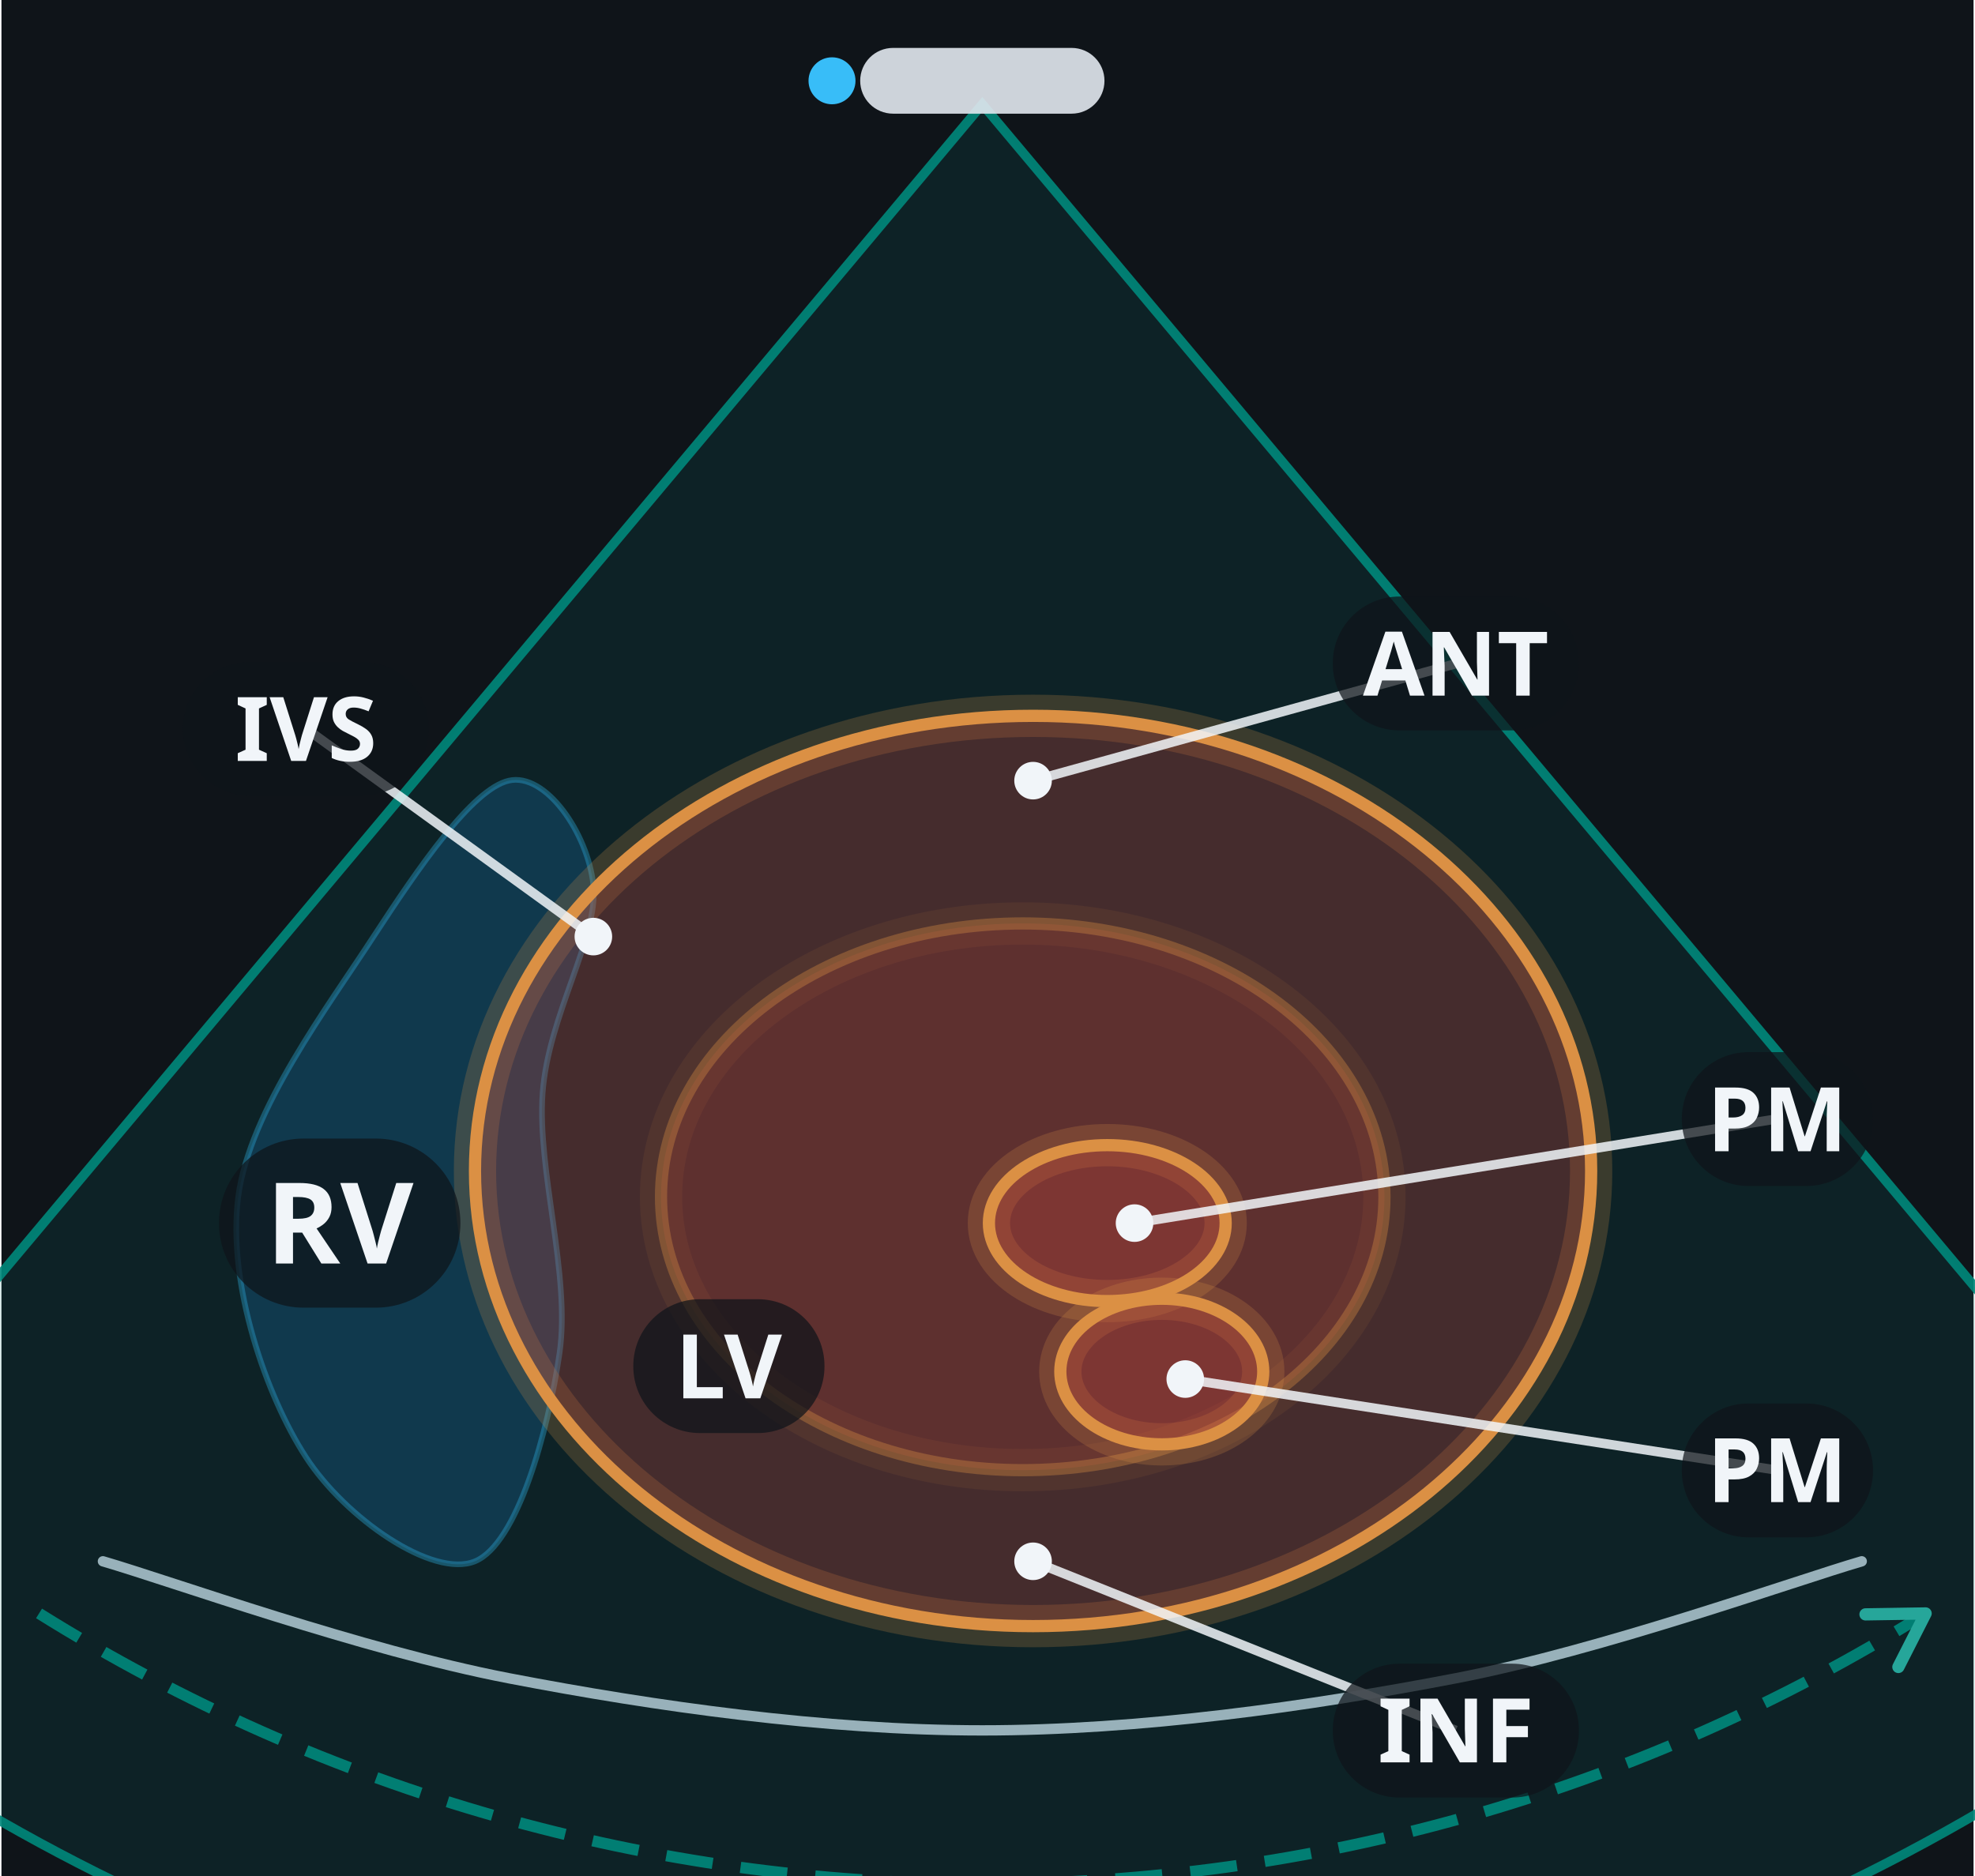
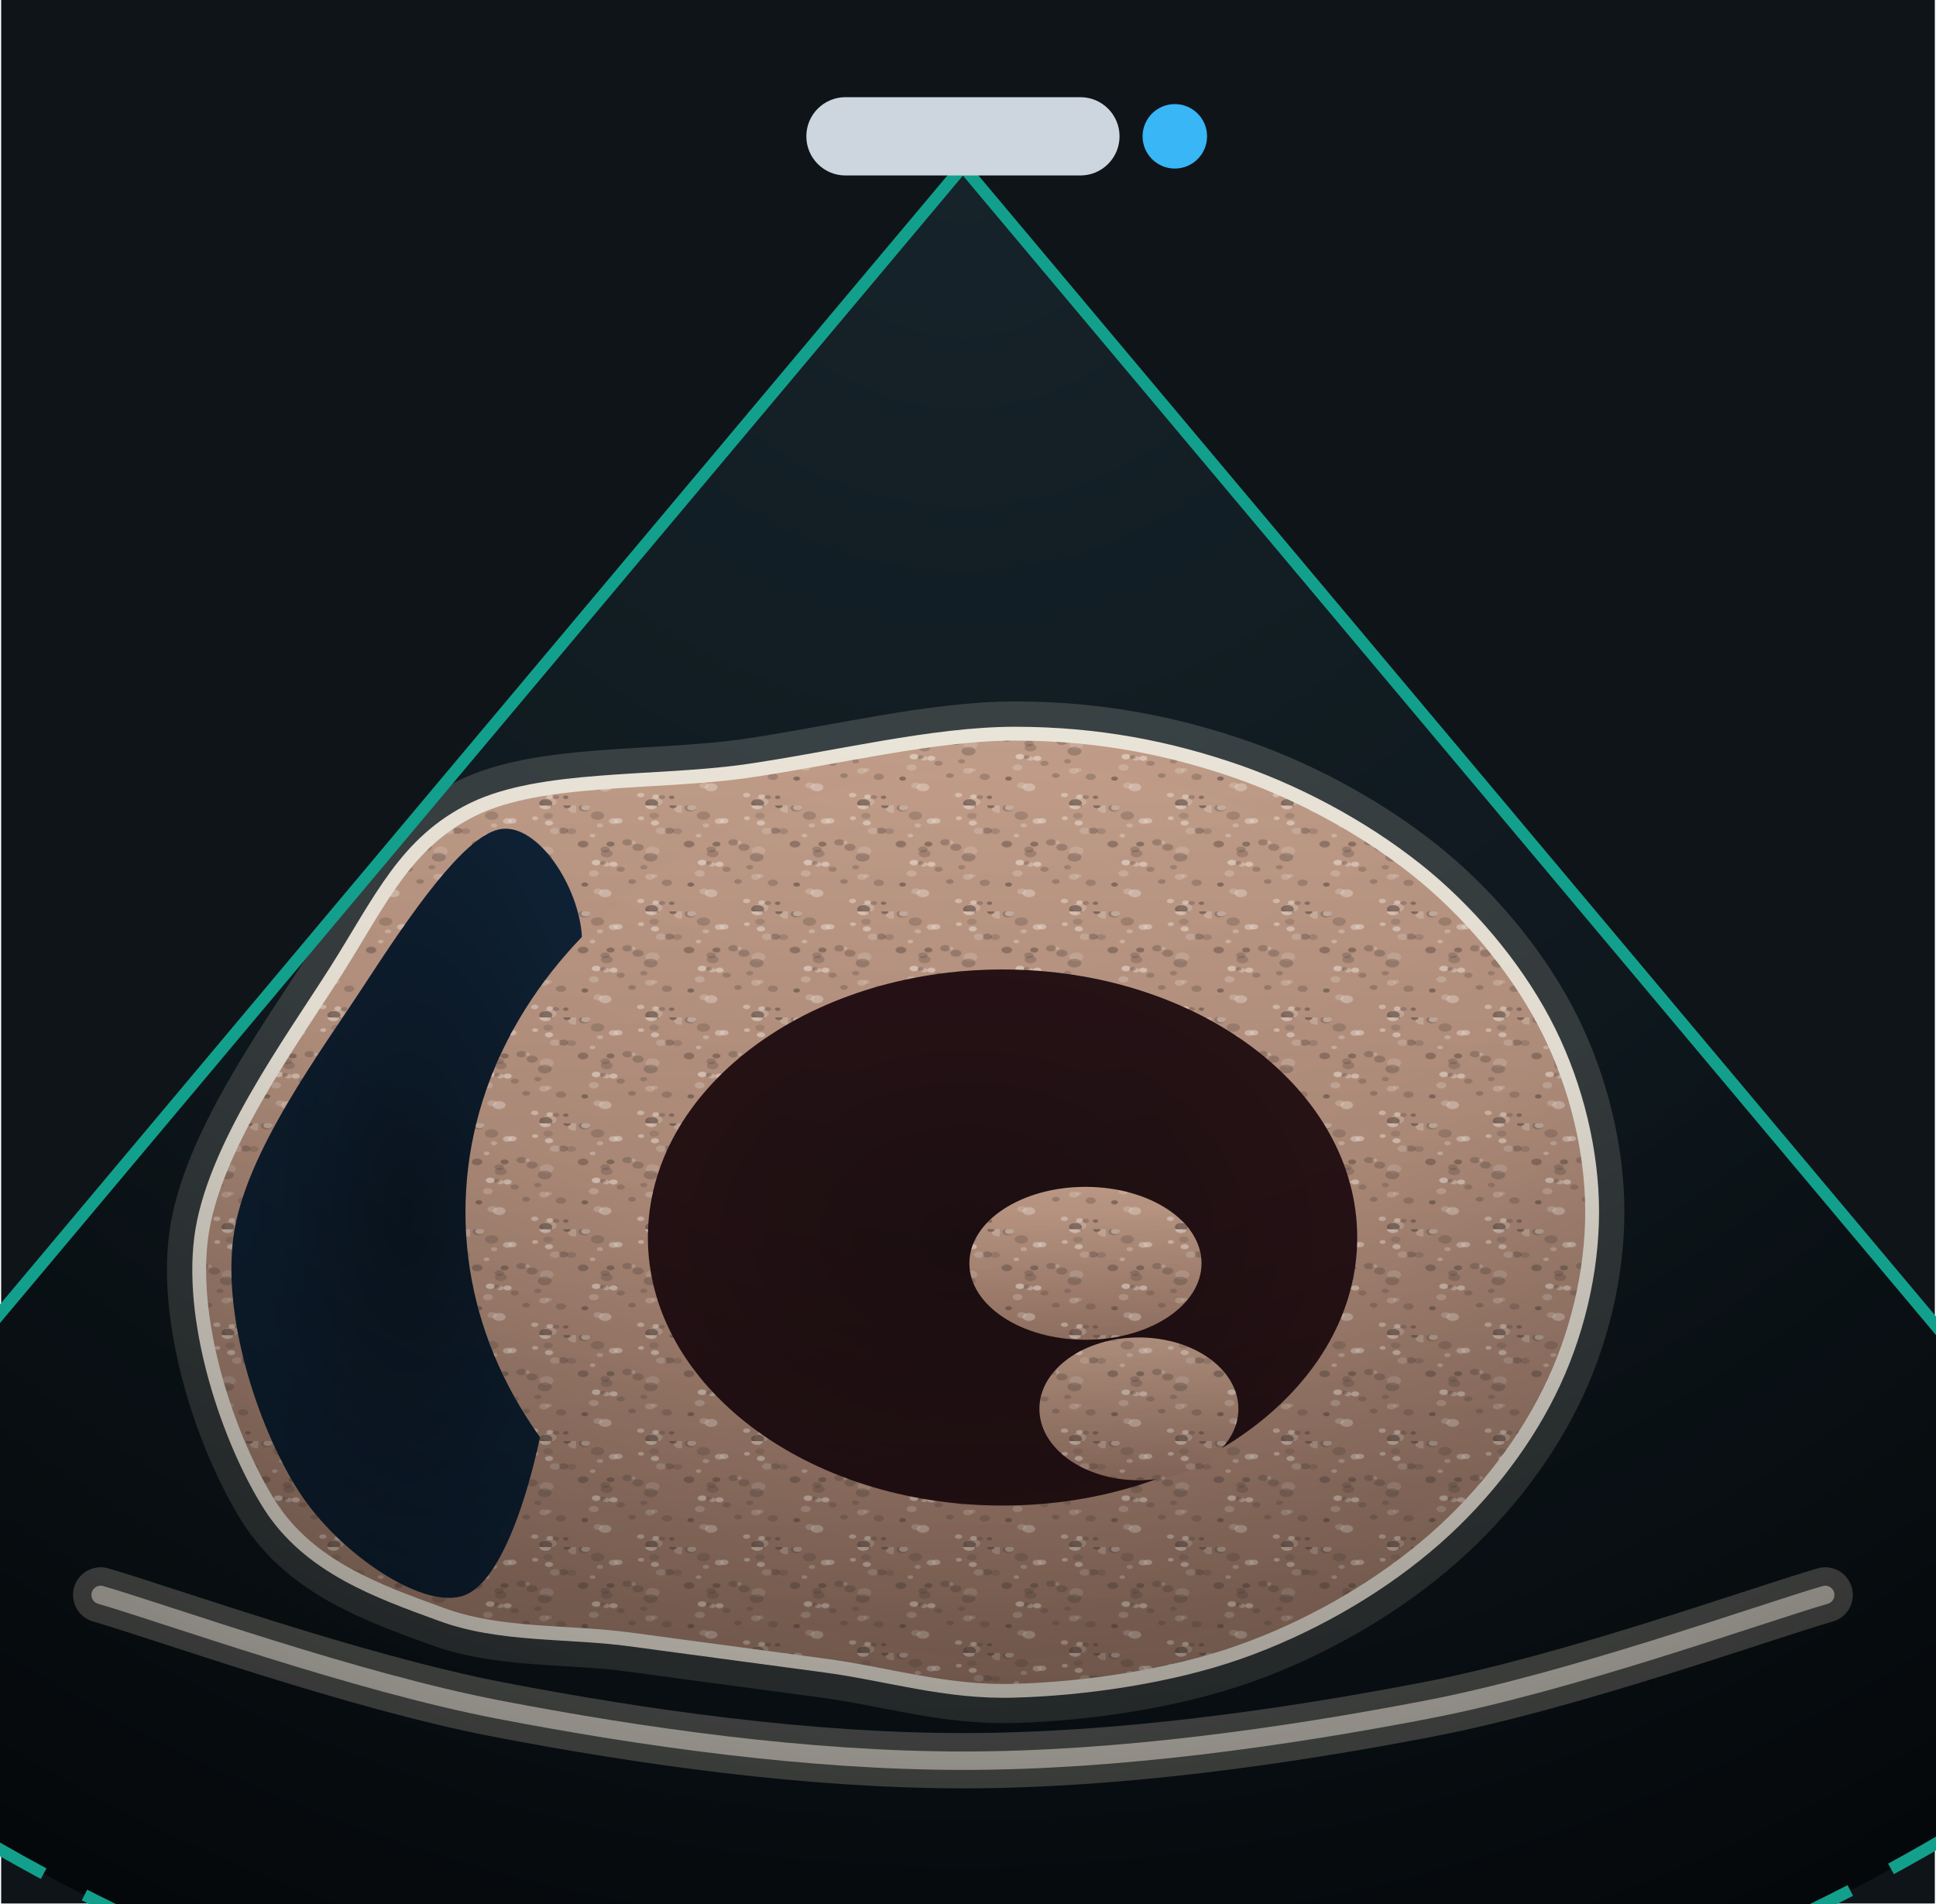
- <svg xmlns="http://www.w3.org/2000/svg" width="420" height="399" viewBox="151.2 0.0 419.8 399.4">
+ <svg xmlns="http://www.w3.org/2000/svg" width="420" height="413" viewBox="151.2 -13.9 419.8 413.3">
  <defs>
    <clipPath id="sector">
      <path d="M 360.0 22.2 L 89.4 344.7 A 421.0 421.0 0 0 0 630.6 344.7 Z" />
    </clipPath>
+     <radialGradient id="bg" gradientUnits="userSpaceOnUse" cx="360.0" cy="22.2" r="421.0">
+       <stop offset="0" stop-color="#16232A" />
+       <stop offset="1" stop-color="#0A1217" />
+     </radialGradient>
+     <radialGradient id="depth" gradientUnits="userSpaceOnUse" cx="360.0" cy="22.2" r="421.0">
+       <stop offset="0" stop-color="#000" stop-opacity="0" />
+       <stop offset="0.55" stop-color="#000" stop-opacity="0.08" />
+       <stop offset="1" stop-color="#000" stop-opacity="0.55" />
+     </radialGradient>
+     <linearGradient id="myoG" x1="0" y1="0" x2="0" y2="1">
+       <stop offset="0" stop-color="#C9A48F" />
+       <stop offset="1" stop-color="#A47F6E" />
+     </linearGradient>
+     <linearGradient id="liverG" x1="0" y1="0" x2="0" y2="1">
+       <stop offset="0" stop-color="#8A7A5C" />
+       <stop offset="1" stop-color="#6B5F49" />
+     </linearGradient>
+     <radialGradient id="bloodR" cx="0.5" cy="0.5" r="0.7">
+       <stop offset="0" stop-color="#0B1622" />
+       <stop offset="1" stop-color="#10253A" />
+     </radialGradient>
+     <radialGradient id="bloodL" cx="0.45" cy="0.5" r="0.7">
+       <stop offset="0" stop-color="#1D0F12" />
+       <stop offset="1" stop-color="#2C1418" />
+     </radialGradient>
+     <pattern id="myoS" width="23" height="23" patternUnits="userSpaceOnUse">
+       <ellipse cx="9.16" cy="3.33" rx="0.94" ry="0.59" fill="#F0DED2" fill-opacity="0.60" />
+       <ellipse cx="14.71" cy="13.40" rx="0.77" ry="0.48" fill="#6F5A51" fill-opacity="0.35" />
+       <ellipse cx="16.62" cy="9.87" rx="1.52" ry="0.95" fill="#F0DED2" fill-opacity="0.26" />
+       <ellipse cx="12.17" cy="16.50" rx="0.83" ry="0.52" fill="#6F5A51" fill-opacity="0.40" />
+       <ellipse cx="4.80" cy="18.65" rx="1.02" ry="0.64" fill="#F0DED2" fill-opacity="0.34" />
+       <ellipse cx="17.27" cy="0.00" rx="0.61" ry="0.38" fill="#6F5A51" fill-opacity="0.68" />
+       <ellipse cx="17.06" cy="15.27" rx="0.68" ry="0.42" fill="#F0DED2" fill-opacity="0.28" />
+       <ellipse cx="1.81" cy="0.54" rx="1.23" ry="0.77" fill="#6F5A51" fill-opacity="0.41" />
+       <ellipse cx="3.60" cy="6.53" rx="0.62" ry="0.39" fill="#F0DED2" fill-opacity="0.47" />
+       <ellipse cx="4.67" cy="2.20" rx="1.45" ry="0.91" fill="#6F5A51" fill-opacity="0.33" />
+       <ellipse cx="17.26" cy="22.19" rx="1.52" ry="0.95" fill="#F0DED2" fill-opacity="0.33" />
+       <ellipse cx="1.53" cy="8.38" rx="1.15" ry="0.72" fill="#6F5A51" fill-opacity="0.54" />
+       <ellipse cx="22.68" cy="0.69" rx="1.42" ry="0.89" fill="#F0DED2" fill-opacity="0.36" />
+       <ellipse cx="9.71" cy="13.84" rx="0.89" ry="0.56" fill="#6F5A51" fill-opacity="0.36" />
+       <ellipse cx="8.14" cy="12.75" rx="0.88" ry="0.55" fill="#F0DED2" fill-opacity="0.66" />
+       <ellipse cx="7.49" cy="8.38" rx="0.87" ry="0.54" fill="#6F5A51" fill-opacity="0.61" />
+       <ellipse cx="16.36" cy="0.01" rx="1.30" ry="0.81" fill="#F0DED2" fill-opacity="0.66" />
+       <ellipse cx="16.95" cy="2.24" rx="1.05" ry="0.66" fill="#6F5A51" fill-opacity="0.26" />
+       <ellipse cx="3.86" cy="14.75" rx="1.08" ry="0.68" fill="#F0DED2" fill-opacity="0.34" />
+       <ellipse cx="16.21" cy="11.22" rx="1.51" ry="0.94" fill="#6F5A51" fill-opacity="0.41" />
+       <ellipse cx="17.32" cy="21.05" rx="0.74" ry="0.46" fill="#F0DED2" fill-opacity="0.62" />
+       <ellipse cx="20.27" cy="5.48" rx="1.05" ry="0.66" fill="#6F5A51" fill-opacity="0.46" />
+       <ellipse cx="6.58" cy="12.79" rx="0.76" ry="0.47" fill="#F0DED2" fill-opacity="0.50" />
+       <ellipse cx="22.01" cy="5.58" rx="1.03" ry="0.64" fill="#6F5A51" fill-opacity="0.28" />
+       <ellipse cx="12.36" cy="8.01" rx="0.58" ry="0.36" fill="#F0DED2" fill-opacity="0.38" />
+       <ellipse cx="21.07" cy="0.08" rx="0.81" ry="0.51" fill="#6F5A51" fill-opacity="0.70" />
+       <ellipse cx="4.38" cy="12.39" rx="0.96" ry="0.60" fill="#F0DED2" fill-opacity="0.70" />
+       <ellipse cx="18.65" cy="21.18" rx="0.71" ry="0.44" fill="#6F5A51" fill-opacity="0.38" />
+       <ellipse cx="16.04" cy="15.49" rx="1.02" ry="0.64" fill="#F0DED2" fill-opacity="0.33" />
+       <ellipse cx="1.91" cy="17.16" rx="0.73" ry="0.46" fill="#6F5A51" fill-opacity="0.68" />
+       <ellipse cx="17.14" cy="3.79" rx="0.88" ry="0.55" fill="#F0DED2" fill-opacity="0.65" />
+       <ellipse cx="19.73" cy="16.78" rx="1.11" ry="0.69" fill="#6F5A51" fill-opacity="0.36" />
+       <ellipse cx="14.04" cy="20.73" rx="0.78" ry="0.49" fill="#F0DED2" fill-opacity="0.57" />
+       <ellipse cx="6.67" cy="10.44" rx="1.29" ry="0.81" fill="#6F5A51" fill-opacity="0.34" />
+       <ellipse cx="8.14" cy="3.39" rx="1.00" ry="0.62" fill="#F0DED2" fill-opacity="0.56" />
+       <ellipse cx="20.77" cy="21.22" rx="0.59" ry="0.37" fill="#6F5A51" fill-opacity="0.64" />
+       <ellipse cx="6.32" cy="19.05" rx="1.38" ry="0.86" fill="#F0DED2" fill-opacity="0.50" />
+       <ellipse cx="11.15" cy="8.00" rx="1.09" ry="0.68" fill="#6F5A51" fill-opacity="0.41" />
+       <ellipse cx="2.10" cy="0.47" rx="0.96" ry="0.60" fill="#F0DED2" fill-opacity="0.53" />
+       <ellipse cx="6.33" cy="9.54" rx="1.03" ry="0.64" fill="#6F5A51" fill-opacity="0.36" />
+       <ellipse cx="5.20" cy="4.33" rx="0.70" ry="0.44" fill="#F0DED2" fill-opacity="0.40" />
+       <ellipse cx="13.47" cy="9.08" rx="1.21" ry="0.76" fill="#6F5A51" fill-opacity="0.41" />
+       <ellipse cx="18.46" cy="5.51" rx="1.12" ry="0.70" fill="#F0DED2" fill-opacity="0.29" />
+       <ellipse cx="5.85" cy="12.50" rx="0.67" ry="0.42" fill="#6F5A51" fill-opacity="0.38" />
+       <ellipse cx="14.12" cy="2.77" rx="0.66" ry="0.41" fill="#F0DED2" fill-opacity="0.59" />
+       <ellipse cx="16.43" cy="22.52" rx="1.41" ry="0.88" fill="#6F5A51" fill-opacity="0.70" />
+     </pattern>
+     <pattern id="liverS" width="27" height="27" patternUnits="userSpaceOnUse">
+       <ellipse cx="2.16" cy="15.33" rx="0.94" ry="0.59" fill="#B3A585" fill-opacity="0.60" />
+       <ellipse cx="25.71" cy="11.40" rx="0.77" ry="0.48" fill="#4E4434" fill-opacity="0.35" />
+       <ellipse cx="4.62" cy="21.87" rx="1.52" ry="0.95" fill="#B3A585" fill-opacity="0.26" />
+       <ellipse cx="1.17" cy="10.50" rx="0.83" ry="0.52" fill="#4E4434" fill-opacity="0.40" />
+       <ellipse cx="26.80" cy="18.65" rx="1.02" ry="0.64" fill="#B3A585" fill-opacity="0.34" />
+       <ellipse cx="10.27" cy="18.00" rx="0.61" ry="0.38" fill="#4E4434" fill-opacity="0.68" />
+       <ellipse cx="1.06" cy="23.27" rx="0.68" ry="0.42" fill="#B3A585" fill-opacity="0.28" />
+       <ellipse cx="1.81" cy="14.54" rx="1.23" ry="0.77" fill="#4E4434" fill-opacity="0.41" />
+       <ellipse cx="14.60" cy="0.53" rx="0.62" ry="0.39" fill="#B3A585" fill-opacity="0.47" />
+       <ellipse cx="24.67" cy="8.20" rx="1.45" ry="0.91" fill="#4E4434" fill-opacity="0.33" />
+       <ellipse cx="12.26" cy="13.19" rx="1.52" ry="0.95" fill="#B3A585" fill-opacity="0.33" />
+       <ellipse cx="4.53" cy="1.38" rx="1.15" ry="0.72" fill="#4E4434" fill-opacity="0.54" />
+       <ellipse cx="21.68" cy="23.69" rx="1.42" ry="0.89" fill="#B3A585" fill-opacity="0.36" />
+       <ellipse cx="18.71" cy="3.84" rx="0.89" ry="0.56" fill="#4E4434" fill-opacity="0.36" />
+       <ellipse cx="1.14" cy="3.75" rx="0.88" ry="0.55" fill="#B3A585" fill-opacity="0.66" />
+       <ellipse cx="22.49" cy="25.38" rx="0.87" ry="0.54" fill="#4E4434" fill-opacity="0.61" />
+       <ellipse cx="16.36" cy="14.01" rx="1.30" ry="0.81" fill="#B3A585" fill-opacity="0.66" />
+       <ellipse cx="7.95" cy="17.24" rx="1.05" ry="0.66" fill="#4E4434" fill-opacity="0.26" />
+       <ellipse cx="5.86" cy="10.75" rx="1.08" ry="0.68" fill="#B3A585" fill-opacity="0.34" />
+       <ellipse cx="14.21" cy="24.22" rx="1.51" ry="0.94" fill="#4E4434" fill-opacity="0.41" />
+       <ellipse cx="6.32" cy="4.05" rx="0.74" ry="0.46" fill="#B3A585" fill-opacity="0.62" />
+       <ellipse cx="15.27" cy="1.48" rx="1.05" ry="0.66" fill="#4E4434" fill-opacity="0.46" />
+       <ellipse cx="26.58" cy="17.79" rx="0.76" ry="0.47" fill="#B3A585" fill-opacity="0.50" />
+       <ellipse cx="2.01" cy="0.58" rx="1.03" ry="0.64" fill="#4E4434" fill-opacity="0.28" />
+       <ellipse cx="19.36" cy="11.01" rx="0.58" ry="0.36" fill="#B3A585" fill-opacity="0.38" />
+       <ellipse cx="7.07" cy="13.08" rx="0.81" ry="0.51" fill="#4E4434" fill-opacity="0.70" />
+       <ellipse cx="5.38" cy="12.39" rx="0.96" ry="0.60" fill="#B3A585" fill-opacity="0.70" />
+       <ellipse cx="16.65" cy="26.18" rx="0.71" ry="0.44" fill="#4E4434" fill-opacity="0.38" />
+       <ellipse cx="14.04" cy="8.49" rx="1.02" ry="0.64" fill="#B3A585" fill-opacity="0.33" />
+       <ellipse cx="14.91" cy="21.16" rx="0.73" ry="0.46" fill="#4E4434" fill-opacity="0.68" />
+       <ellipse cx="26.14" cy="13.79" rx="0.88" ry="0.55" fill="#B3A585" fill-opacity="0.65" />
+       <ellipse cx="26.73" cy="7.78" rx="1.11" ry="0.69" fill="#4E4434" fill-opacity="0.36" />
+       <ellipse cx="16.04" cy="24.73" rx="0.78" ry="0.49" fill="#B3A585" fill-opacity="0.57" />
+       <ellipse cx="26.67" cy="3.44" rx="1.29" ry="0.81" fill="#4E4434" fill-opacity="0.34" />
+       <ellipse cx="8.14" cy="22.39" rx="1.00" ry="0.62" fill="#B3A585" fill-opacity="0.56" />
+       <ellipse cx="18.77" cy="2.22" rx="0.59" ry="0.37" fill="#4E4434" fill-opacity="0.64" />
+       <ellipse cx="24.32" cy="18.05" rx="1.38" ry="0.86" fill="#B3A585" fill-opacity="0.50" />
+       <ellipse cx="3.15" cy="20.00" rx="1.09" ry="0.68" fill="#4E4434" fill-opacity="0.41" />
+       <ellipse cx="26.10" cy="20.47" rx="0.96" ry="0.60" fill="#B3A585" fill-opacity="0.53" />
+       <ellipse cx="16.33" cy="19.54" rx="1.03" ry="0.64" fill="#4E4434" fill-opacity="0.36" />
+       <ellipse cx="22.20" cy="7.33" rx="0.70" ry="0.44" fill="#B3A585" fill-opacity="0.40" />
+       <ellipse cx="21.47" cy="21.08" rx="1.21" ry="0.76" fill="#4E4434" fill-opacity="0.41" />
+       <ellipse cx="0.46" cy="13.51" rx="1.12" ry="0.70" fill="#B3A585" fill-opacity="0.29" />
+       <ellipse cx="8.85" cy="22.50" rx="0.67" ry="0.42" fill="#4E4434" fill-opacity="0.38" />
+       <ellipse cx="20.12" cy="22.77" rx="0.66" ry="0.41" fill="#B3A585" fill-opacity="0.59" />
+       <ellipse cx="16.43" cy="2.52" rx="1.41" ry="0.88" fill="#4E4434" fill-opacity="0.70" />
+       <ellipse cx="10.22" cy="26.43" rx="0.60" ry="0.38" fill="#B3A585" fill-opacity="0.38" />
+       <ellipse cx="25.29" cy="19.70" rx="0.95" ry="0.59" fill="#4E4434" fill-opacity="0.42" />
+       <ellipse cx="11.56" cy="15.85" rx="0.70" ry="0.44" fill="#B3A585" fill-opacity="0.44" />
+       <ellipse cx="26.03" cy="8.96" rx="0.89" ry="0.56" fill="#4E4434" fill-opacity="0.25" />
+       <ellipse cx="12.98" cy="21.07" rx="0.92" ry="0.57" fill="#B3A585" fill-opacity="0.38" />
+       <ellipse cx="24.69" cy="13.38" rx="0.87" ry="0.54" fill="#4E4434" fill-opacity="0.30" />
+       <ellipse cx="8.76" cy="5.97" rx="0.90" ry="0.56" fill="#B3A585" fill-opacity="0.64" />
+       <ellipse cx="17.35" cy="14.44" rx="1.13" ry="0.71" fill="#4E4434" fill-opacity="0.38" />
+     </pattern>
  </defs>
-   <rect x="151.2" y="0.0" width="419.8" height="399.4" fill="#0F1419" />
+   <rect x="151.2" y="-13.9" width="419.8" height="413.3" fill="#0F1419" />
  <g clip-path="url(#sector)">
-     <path d="M 259.2 166.2 C 251.4 168.0 240.0 184.7 230.4 199.4 C 220.8 214.2 204.0 236.4 201.6 254.8 C 199.2 273.3 207.6 297.3 216.0 310.2 C 224.4 323.2 243.0 336.1 252.0 332.4 C 261.0 328.7 267.6 304.7 270.0 288.1 C 272.4 271.5 265.2 249.3 266.4 232.7 C 267.6 216.1 278.4 199.4 277.2 188.4 C 276.0 177.3 267.0 164.4 259.2 166.2 Z" fill="#1E88E5" fill-opacity="0.22" stroke="#38BDF8" stroke-opacity="0.35" stroke-width="1.2" />
-     <ellipse cx="370.8" cy="249.3" rx="118.8" ry="96.9" fill="none" stroke="#FB923C" stroke-opacity="0.22" stroke-width="9.0" />
-     <ellipse cx="370.8" cy="249.3" rx="118.8" ry="96.9" fill="#E53935" fill-opacity="0.3" stroke="#FB923C" stroke-opacity="1.0" stroke-width="2.6" />
-     <ellipse cx="368.6" cy="254.8" rx="77.0" ry="58.2" fill="none" stroke="#FB923C" stroke-opacity="0.08" stroke-width="9.0" />
-     <ellipse cx="368.6" cy="254.8" rx="77.0" ry="58.2" fill="#E53935" fill-opacity="0.2" stroke="#FB923C" stroke-opacity="0.35" stroke-width="2.6" />
-     <ellipse cx="386.6" cy="260.4" rx="25.2" ry="16.6" fill="none" stroke="#FB923C" stroke-opacity="0.22" stroke-width="9.0" />
-     <ellipse cx="386.6" cy="260.4" rx="25.2" ry="16.6" fill="#E53935" fill-opacity="0.3" stroke="#FB923C" stroke-opacity="1.0" stroke-width="2.6" />
-     <ellipse cx="398.2" cy="292.0" rx="21.6" ry="15.5" fill="none" stroke="#FB923C" stroke-opacity="0.22" stroke-width="9.0" />
-     <ellipse cx="398.2" cy="292.0" rx="21.6" ry="15.5" fill="#E53935" fill-opacity="0.3" stroke="#FB923C" stroke-opacity="1.0" stroke-width="2.6" />
-     <path d="M 172.8 332.4 C 187.2 336.6 228.0 351.3 259.2 357.3 C 290.4 363.3 326.4 368.4 360.0 368.4 C 393.6 368.4 429.6 363.3 460.8 357.3 C 492.0 351.3 532.8 336.6 547.2 332.4" fill="none" stroke="#CBD5E1" stroke-width="2.2" stroke-opacity="0.85" stroke-linecap="round" />
+     <path d="M 360.0 22.2 L 89.4 344.7 A 421.0 421.0 0 0 0 630.6 344.7 Z" fill="url(#bg)" />
+     <path d="M 194.6 255.0 C 197.0 235.7 214.0 212.5 223.9 196.9 C 233.7 181.4 239.0 169.0 253.7 161.8 C 268.5 154.6 292.9 156.3 312.5 153.6 C 332.1 150.8 353.4 145.4 371.3 145.4 C 389.2 145.4 404.9 148.5 419.8 153.7 C 434.6 158.9 449.1 167.1 460.4 176.5 C 471.6 185.9 481.2 197.9 487.2 210.0 C 493.2 222.1 496.6 236.2 496.6 249.2 C 496.6 262.3 493.3 276.3 487.2 288.5 C 481.2 300.6 471.7 312.6 460.4 322.0 C 449.2 331.4 434.7 339.7 419.8 344.9 C 405.0 350.1 386.3 352.8 371.3 353.2 C 356.3 353.7 343.5 349.5 329.7 347.7 C 315.8 345.8 301.9 344.0 288.0 342.1 C 274.1 340.2 259.4 341.4 246.4 336.5 C 233.3 331.7 218.1 326.4 209.5 312.9 C 200.9 299.3 192.2 274.3 194.6 255.0 Z" fill="none" stroke="#F4EEE2" stroke-opacity="0.18" stroke-width="14" stroke-linejoin="round" />
+     <path d="M 194.6 255.0 C 197.0 235.7 214.0 212.5 223.9 196.9 C 233.7 181.4 239.0 169.0 253.7 161.8 C 268.5 154.6 292.9 156.3 312.5 153.6 C 332.1 150.8 353.4 145.4 371.3 145.4 C 389.2 145.4 404.9 148.5 419.8 153.7 C 434.6 158.9 449.1 167.1 460.4 176.5 C 471.6 185.9 481.2 197.9 487.2 210.0 C 493.2 222.1 496.6 236.2 496.6 249.2 C 496.6 262.3 493.3 276.3 487.2 288.5 C 481.2 300.6 471.7 312.6 460.4 322.0 C 449.2 331.4 434.7 339.7 419.8 344.9 C 405.0 350.1 386.3 352.8 371.3 353.2 C 356.3 353.7 343.5 349.5 329.7 347.7 C 315.8 345.8 301.9 344.0 288.0 342.1 C 274.1 340.2 259.4 341.4 246.4 336.5 C 233.3 331.7 218.1 326.4 209.5 312.9 C 200.9 299.3 192.2 274.3 194.6 255.0 Z" fill="url(#myoG)" />
+     <path d="M 194.6 255.0 C 197.0 235.7 214.0 212.5 223.9 196.9 C 233.7 181.4 239.0 169.0 253.7 161.8 C 268.5 154.6 292.9 156.3 312.5 153.6 C 332.1 150.8 353.4 145.4 371.3 145.4 C 389.2 145.4 404.9 148.5 419.8 153.7 C 434.6 158.9 449.1 167.1 460.4 176.5 C 471.6 185.9 481.2 197.9 487.2 210.0 C 493.2 222.1 496.6 236.2 496.6 249.2 C 496.6 262.3 493.3 276.3 487.2 288.5 C 481.2 300.6 471.7 312.6 460.4 322.0 C 449.2 331.4 434.7 339.7 419.8 344.9 C 405.0 350.1 386.3 352.8 371.3 353.2 C 356.3 353.7 343.5 349.5 329.7 347.7 C 315.8 345.8 301.9 344.0 288.0 342.1 C 274.1 340.2 259.4 341.4 246.4 336.5 C 233.3 331.7 218.1 326.4 209.5 312.9 C 200.9 299.3 192.2 274.3 194.6 255.0 Z" fill="url(#myoS)" />
+     <path d="M 194.6 255.0 C 197.0 235.7 214.0 212.5 223.9 196.9 C 233.7 181.4 239.0 169.0 253.7 161.8 C 268.5 154.6 292.9 156.3 312.5 153.6 C 332.1 150.8 353.4 145.4 371.3 145.4 C 389.2 145.4 404.9 148.5 419.8 153.7 C 434.6 158.9 449.1 167.1 460.4 176.5 C 471.6 185.9 481.2 197.9 487.2 210.0 C 493.2 222.1 496.6 236.2 496.6 249.2 C 496.6 262.3 493.3 276.3 487.2 288.5 C 481.2 300.6 471.7 312.6 460.4 322.0 C 449.2 331.4 434.7 339.7 419.8 344.9 C 405.0 350.1 386.3 352.8 371.3 353.2 C 356.3 353.7 343.5 349.5 329.7 347.7 C 315.8 345.8 301.9 344.0 288.0 342.1 C 274.1 340.2 259.4 341.4 246.4 336.5 C 233.3 331.7 218.1 326.4 209.5 312.9 C 200.9 299.3 192.2 274.3 194.6 255.0 Z" fill="none" stroke="#F4EEE2" stroke-width="3" stroke-linejoin="round" />
+     <path d="M 259.2 166.2 C 251.4 168.0 240.0 184.7 230.4 199.4 C 220.8 214.2 204.0 236.4 201.6 254.8 C 199.2 273.3 207.6 297.3 216.0 310.2 C 224.4 323.2 243.0 336.1 252.0 332.4 C 261.0 328.7 267.6 304.7 270.0 288.1 C 272.4 271.5 265.2 249.3 266.4 232.7 C 267.6 216.1 278.4 199.4 277.2 188.4 C 276.0 177.3 267.0 164.4 259.2 166.2 Z" fill="url(#bloodR)" />
+     <ellipse cx="370.8" cy="249.3" rx="118.8" ry="96.9" fill="url(#myoG)" />
+     <ellipse cx="370.8" cy="249.3" rx="118.8" ry="96.9" fill="url(#myoS)" />
+     <ellipse cx="368.6" cy="254.8" rx="77.0" ry="58.2" fill="url(#bloodL)" />
+     <ellipse cx="386.6" cy="260.4" rx="25.2" ry="16.6" fill="url(#myoG)" />
+     <ellipse cx="386.6" cy="260.4" rx="25.2" ry="16.6" fill="url(#myoS)" />
+     <ellipse cx="398.2" cy="292.0" rx="21.6" ry="15.5" fill="url(#myoG)" />
+     <ellipse cx="398.2" cy="292.0" rx="21.6" ry="15.5" fill="url(#myoS)" />
+     <path d="M 172.8 332.4 C 187.2 336.6 228.0 351.3 259.2 357.3 C 290.4 363.3 326.4 368.4 360.0 368.4 C 393.6 368.4 429.6 363.3 460.8 357.3 C 492.0 351.3 532.8 336.6 547.2 332.4" fill="none" stroke="#F1E9D8" stroke-opacity="0.35" stroke-width="12" stroke-linecap="round" />
+     <path d="M 172.8 332.4 C 187.2 336.6 228.0 351.3 259.2 357.3 C 290.4 363.3 326.4 368.4 360.0 368.4 C 393.6 368.4 429.6 363.3 460.8 357.3 C 492.0 351.3 532.8 336.6 547.2 332.4" fill="none" stroke="#F4EEE2" stroke-opacity="0.9" stroke-width="4" stroke-linecap="round" />
+     <path d="M 360.0 22.2 L 89.4 344.7 A 421.0 421.0 0 0 0 630.6 344.7 Z" fill="url(#depth)" />
  </g>
-   <path d="M 360.0 22.2 L 89.4 344.7 A 421.0 421.0 0 0 0 630.6 344.7 Z" fill="#00897B" fill-opacity="0.13" stroke="#00897B" stroke-opacity="0.9" stroke-width="2" />
-   <path d="M 159.2 343.5 A 378.9 378.9 0 0 0 560.8 343.5" fill="none" stroke="#00897B" stroke-opacity="0.9" stroke-width="2.4" stroke-dasharray="10 6" />
-   <path d="M 555.0 354.9 L 560.8 343.5 L 548.0 343.7" fill="none" stroke="#26A69A" stroke-width="2.6" stroke-linecap="round" stroke-linejoin="round" />
-   <rect x="334.0" y="10.2" width="52" height="14" rx="7" fill="#E2E8F0" fill-opacity="0.9" />
-   <circle cx="328.0" cy="17.2" r="5" fill="#38BDF8" />
-   <path d="M 216.0 155.1 L 277.2 199.4" stroke="#F1F5F9" stroke-opacity="0.85" stroke-width="2" fill="none" />
-   <circle cx="277.2" cy="199.4" r="4" fill="#F1F5F9" />
-   <path d="M 529.2 238.2 L 392.4 260.4" stroke="#F1F5F9" stroke-opacity="0.85" stroke-width="2" fill="none" />
-   <circle cx="392.4" cy="260.4" r="4" fill="#F1F5F9" />
-   <path d="M 529.2 313.0 L 403.2 293.6" stroke="#F1F5F9" stroke-opacity="0.85" stroke-width="2" fill="none" />
-   <circle cx="403.2" cy="293.6" r="4" fill="#F1F5F9" />
-   <path d="M 460.8 141.3 L 370.8 166.2" stroke="#F1F5F9" stroke-opacity="0.85" stroke-width="2" fill="none" />
-   <circle cx="370.8" cy="166.2" r="4" fill="#F1F5F9" />
-   <path d="M 460.8 368.4 L 370.8 332.4" stroke="#F1F5F9" stroke-opacity="0.85" stroke-width="2" fill="none" />
-   <circle cx="370.8" cy="332.4" r="4" fill="#F1F5F9" />
-   <rect x="197.5" y="242.4" width="51.4" height="36.0" rx="18.0" fill="#0F1419" fill-opacity="0.72" />
-   <text x="223.2" y="269.0" font-family="sans-serif" font-weight="700" font-size="24" fill="#F1F5F9" text-anchor="middle">RV</text>
-   <rect x="285.7" y="276.6" width="40.7" height="28.5" rx="14.2" fill="#0F1419" fill-opacity="0.72" />
-   <text x="306.0" y="297.7" font-family="sans-serif" font-weight="700" font-size="19" fill="#F1F5F9" text-anchor="middle">LV</text>
-   <rect x="189.8" y="140.9" width="52.4" height="28.5" rx="14.2" fill="#0F1419" fill-opacity="0.72" />
-   <text x="216.0" y="162.0" font-family="sans-serif" font-weight="700" font-size="19" fill="#F1F5F9" text-anchor="middle">IVS</text>
-   <rect x="508.9" y="224.0" width="40.7" height="28.5" rx="14.2" fill="#0F1419" fill-opacity="0.72" />
-   <text x="529.2" y="245.1" font-family="sans-serif" font-weight="700" font-size="19" fill="#F1F5F9" text-anchor="middle">PM</text>
-   <rect x="508.9" y="298.8" width="40.7" height="28.5" rx="14.2" fill="#0F1419" fill-opacity="0.72" />
-   <text x="529.2" y="319.8" font-family="sans-serif" font-weight="700" font-size="19" fill="#F1F5F9" text-anchor="middle">PM</text>
-   <rect x="434.6" y="127.0" width="52.4" height="28.5" rx="14.2" fill="#0F1419" fill-opacity="0.72" />
-   <text x="460.8" y="148.1" font-family="sans-serif" font-weight="700" font-size="19" fill="#F1F5F9" text-anchor="middle">ANT</text>
-   <rect x="434.6" y="354.2" width="52.4" height="28.5" rx="14.2" fill="#0F1419" fill-opacity="0.72" />
-   <text x="460.8" y="375.2" font-family="sans-serif" font-weight="700" font-size="19" fill="#F1F5F9" text-anchor="middle">INF</text>
+   <path d="M 89.4 344.7 L 360.0 22.2 L 630.6 344.7" fill="none" stroke="#12A08C" stroke-width="2.6" stroke-linejoin="round" />
+   <path d="M 89.4 344.7 A 421.0 421.0 0 0 0 630.6 344.7" fill="none" stroke="#12A08C" stroke-width="2.6" stroke-dasharray="14 10" />
+   <rect x="326.0" y="7.2" width="68" height="17" rx="8.5" fill="#CDD5DE" />
+   <circle cx="406.0" cy="15.7" r="7" fill="#38B6F5" />
</svg>
